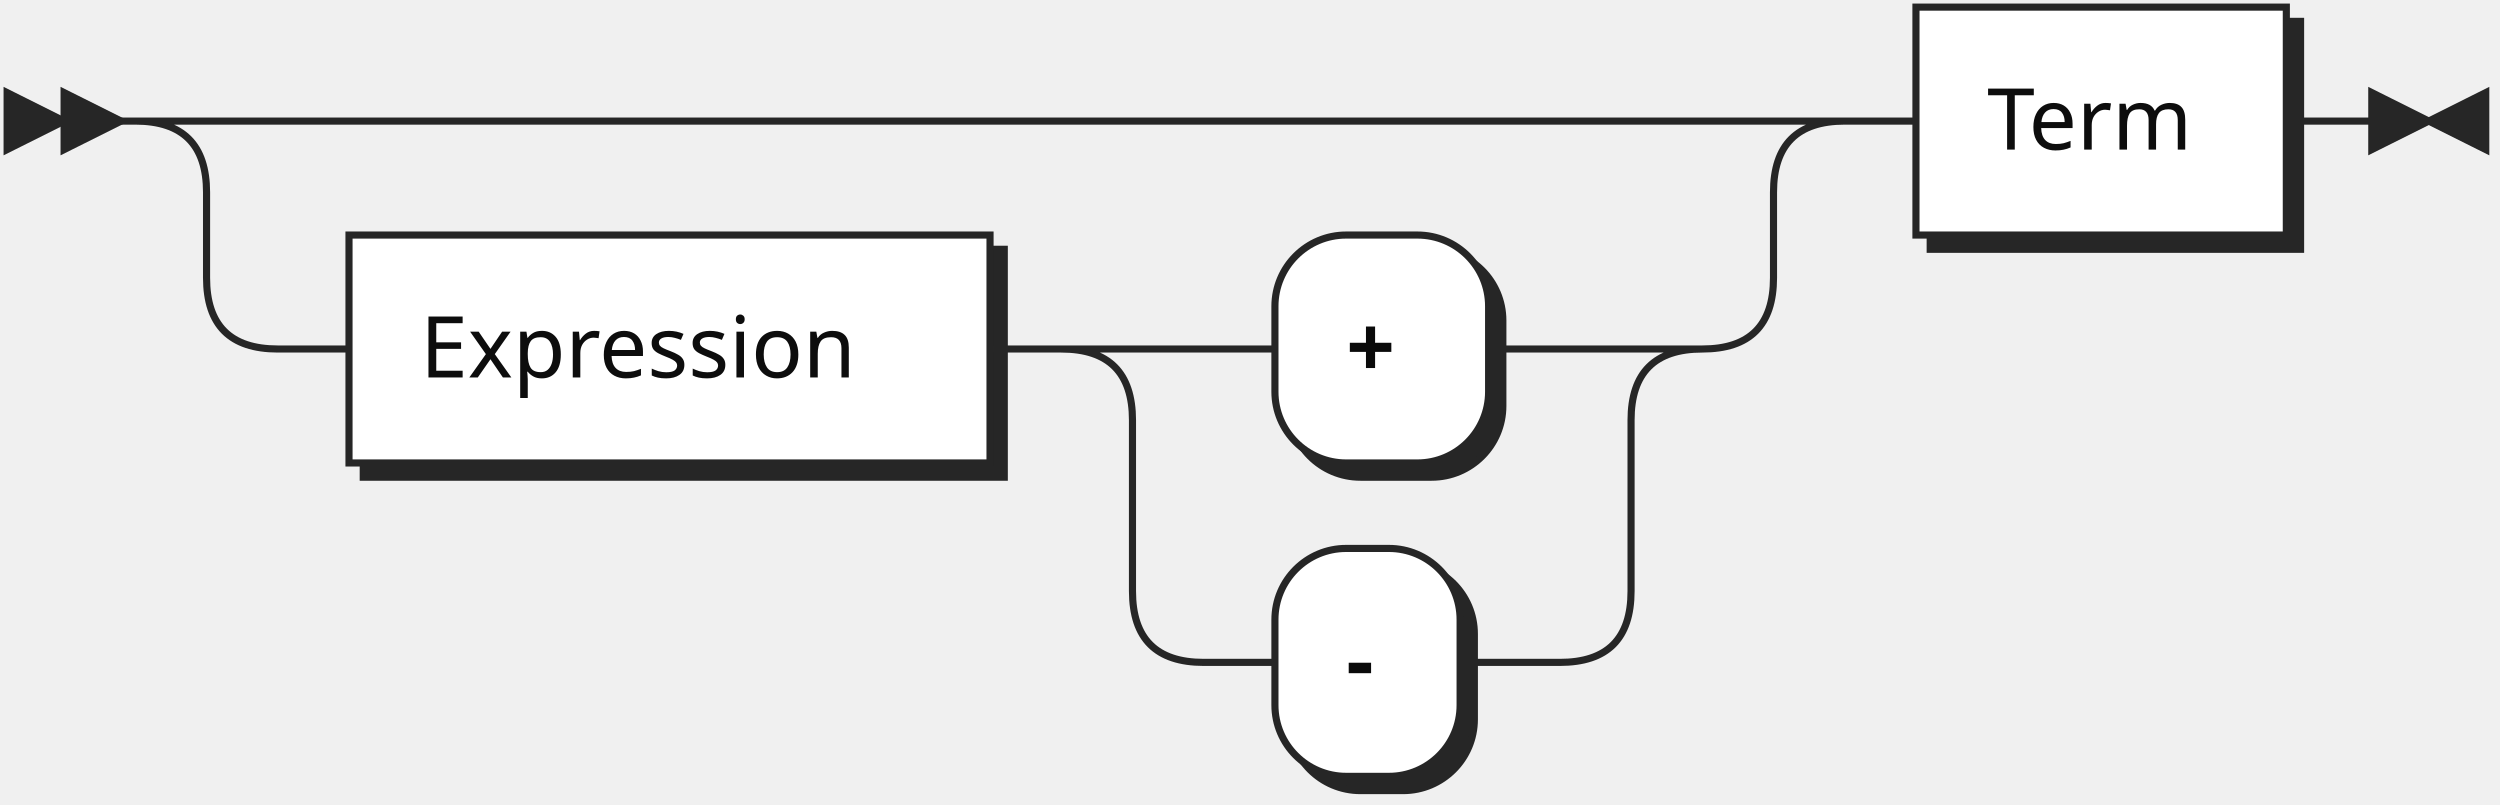
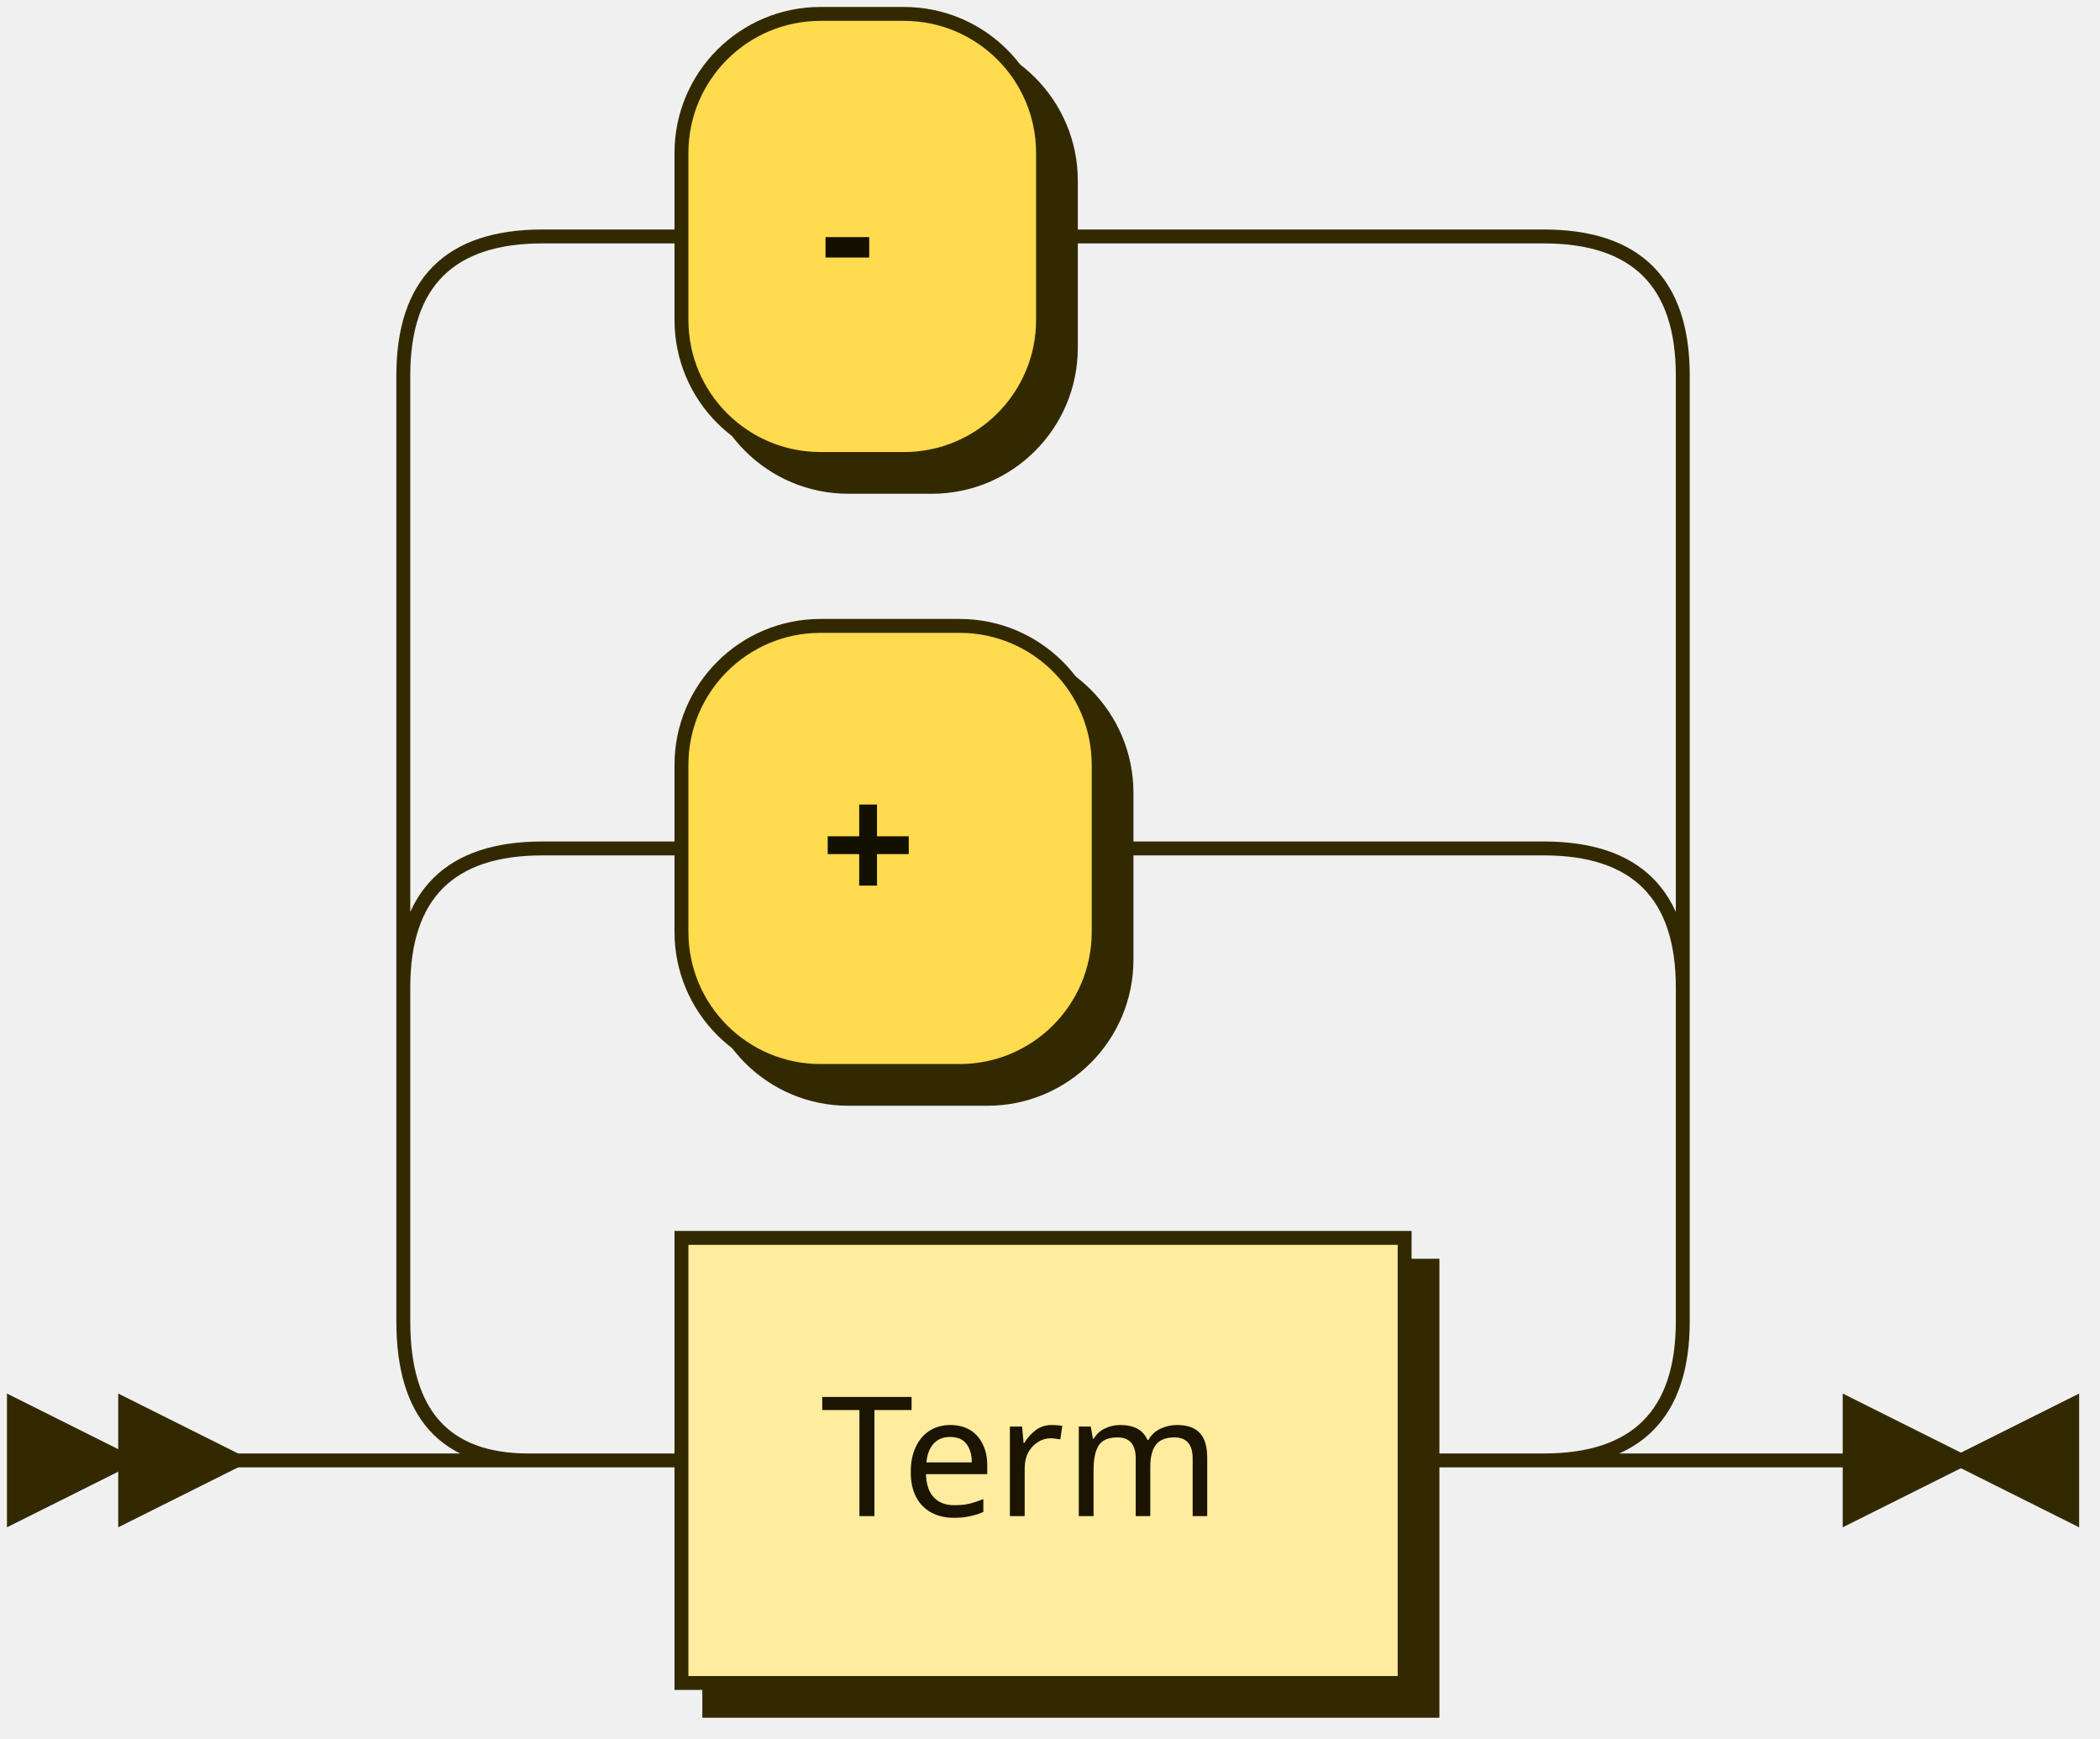
- <svg xmlns="http://www.w3.org/2000/svg" xmlns:xlink="http://www.w3.org/1999/xlink" width="351" height="113">
+ <svg xmlns="http://www.w3.org/2000/svg" xmlns:xlink="http://www.w3.org/1999/xlink" width="151" height="125">
  <defs>
    <style type="text/css">
    @namespace "http://www.w3.org/2000/svg";
-     .line                 {fill: none; stroke: #262626; stroke-width: 1;}
-     .bold-line            {stroke: #0A0A0A; shape-rendering: crispEdges; stroke-width: 2;}
-     .thin-line            {stroke: #0F0F0F; shape-rendering: crispEdges}
-     .filled               {fill: #262626; stroke: none;}
+     .line                 {fill: none; stroke: #332900; stroke-width: 1;}
+     .bold-line            {stroke: #141000; shape-rendering: crispEdges; stroke-width: 2;}
+     .thin-line            {stroke: #1F1800; shape-rendering: crispEdges}
+     .filled               {fill: #332900; stroke: none;}
    text.terminal         {font-family: Verdana, Sans-serif;
                            font-size: 12px;
-                             fill: #0A0A0A;
+                             fill: #141000;
                            font-weight: bold;
                          }
    text.nonterminal      {font-family: Verdana, Sans-serif;
                            font-size: 12px;
-                             fill: #0D0D0D;
+                             fill: #1A1400;
                            font-weight: normal;
                          }
    text.regexp           {font-family: Verdana, Sans-serif;
                            font-size: 12px;
-                             fill: #0F0F0F;
+                             fill: #1F1800;
                            font-weight: normal;
                          }
-     rect, circle, polygon {fill: #262626; stroke: #262626;}
-     rect.terminal         {fill: #ffffff; stroke: #262626; stroke-width: 1;}
-     rect.nonterminal      {fill: #FFFFFF; stroke: #262626; stroke-width: 1;}
+     rect, circle, polygon {fill: #332900; stroke: #332900;}
+     rect.terminal         {fill: #FFDB4D; stroke: #332900; stroke-width: 1;}
+     rect.nonterminal      {fill: #FFEC9E; stroke: #332900; stroke-width: 1;}
    rect.text             {fill: none; stroke: none;}
-     polygon.regexp        {fill: #FFFFFF; stroke: #262626; stroke-width: 1;}
+     polygon.regexp        {fill: #FFF4C7; stroke: #332900; stroke-width: 1;}
  </style>
  </defs>
-   <polygon points="9 17 1 13 1 21" />
-   <polygon points="17 17 9 13 9 21" />
-   <a xlink:href="#Expression" xlink:title="Expression">
-     <rect x="51" y="35" width="90" height="32" />
-     <rect x="49" y="33" width="90" height="32" class="nonterminal" />
-     <text class="nonterminal" x="59" y="53">Expression</text>
+   <polygon points="9 105 1 101 1 109" />
+   <polygon points="17 105 9 101 9 109" />
+   <a xlink:href="#Term" xlink:title="Term">
+     <rect x="51" y="91" width="52" height="32" />
+     <rect x="49" y="89" width="52" height="32" class="nonterminal" />
+     <text class="nonterminal" x="59" y="109">Term</text>
  </a>
-   <rect x="181" y="35" width="30" height="32" rx="10" />
-   <rect x="179" y="33" width="30" height="32" class="terminal" rx="10" />
-   <text class="terminal" x="189" y="53">+</text>
-   <rect x="181" y="79" width="26" height="32" rx="10" />
-   <rect x="179" y="77" width="26" height="32" class="terminal" rx="10" />
-   <text class="terminal" x="189" y="97">-</text>
-   <a xlink:href="#Term" xlink:title="Term">
-     <rect x="271" y="3" width="52" height="32" />
-     <rect x="269" y="1" width="52" height="32" class="nonterminal" />
-     <text class="nonterminal" x="279" y="21">Term</text>
-   </a>
-   <path class="line" d="m17 17 h2 m20 0 h10 m0 0 h190 m-220 0 h20 m200 0 h20 m-240 0 q10 0 10 10 m220 0 q0 -10 10 -10 m-230 10 v12 m220 0 v-12 m-220 12 q0 10 10 10 m200 0 q10 0 10 -10 m-210 10 h10 m90 0 h10 m20 0 h10 m30 0 h10 m-70 0 h20 m50 0 h20 m-90 0 q10 0 10 10 m70 0 q0 -10 10 -10 m-80 10 v24 m70 0 v-24 m-70 24 q0 10 10 10 m50 0 q10 0 10 -10 m-60 10 h10 m26 0 h10 m0 0 h4 m40 -76 h10 m52 0 h10 m3 0 h-3" />
-   <polygon points="341 17 349 13 349 21" />
-   <polygon points="341 17 333 13 333 21" />
+   <rect x="51" y="47" width="30" height="32" rx="10" />
+   <rect x="49" y="45" width="30" height="32" class="terminal" rx="10" />
+   <text class="terminal" x="59" y="65">+</text>
+   <rect x="51" y="3" width="26" height="32" rx="10" />
+   <rect x="49" y="1" width="26" height="32" class="terminal" rx="10" />
+   <text class="terminal" x="59" y="21">-</text>
+   <path class="line" d="m17 105 h2 m20 0 h10 m52 0 h10 m-92 0 l20 0 m-1 0 q-9 0 -9 -10 l0 -24 q0 -10 10 -10 m72 44 l20 0 m-20 0 q10 0 10 -10 l0 -24 q0 -10 -10 -10 m-72 0 h10 m30 0 h10 m0 0 h22 m-82 10 l0 -44 q0 -10 10 -10 m82 54 l0 -44 q0 -10 -10 -10 m-72 0 h10 m26 0 h10 m0 0 h26 m23 88 h-3" />
+   <polygon points="141 105 149 101 149 109" />
+   <polygon points="141 105 133 101 133 109" />
</svg>
